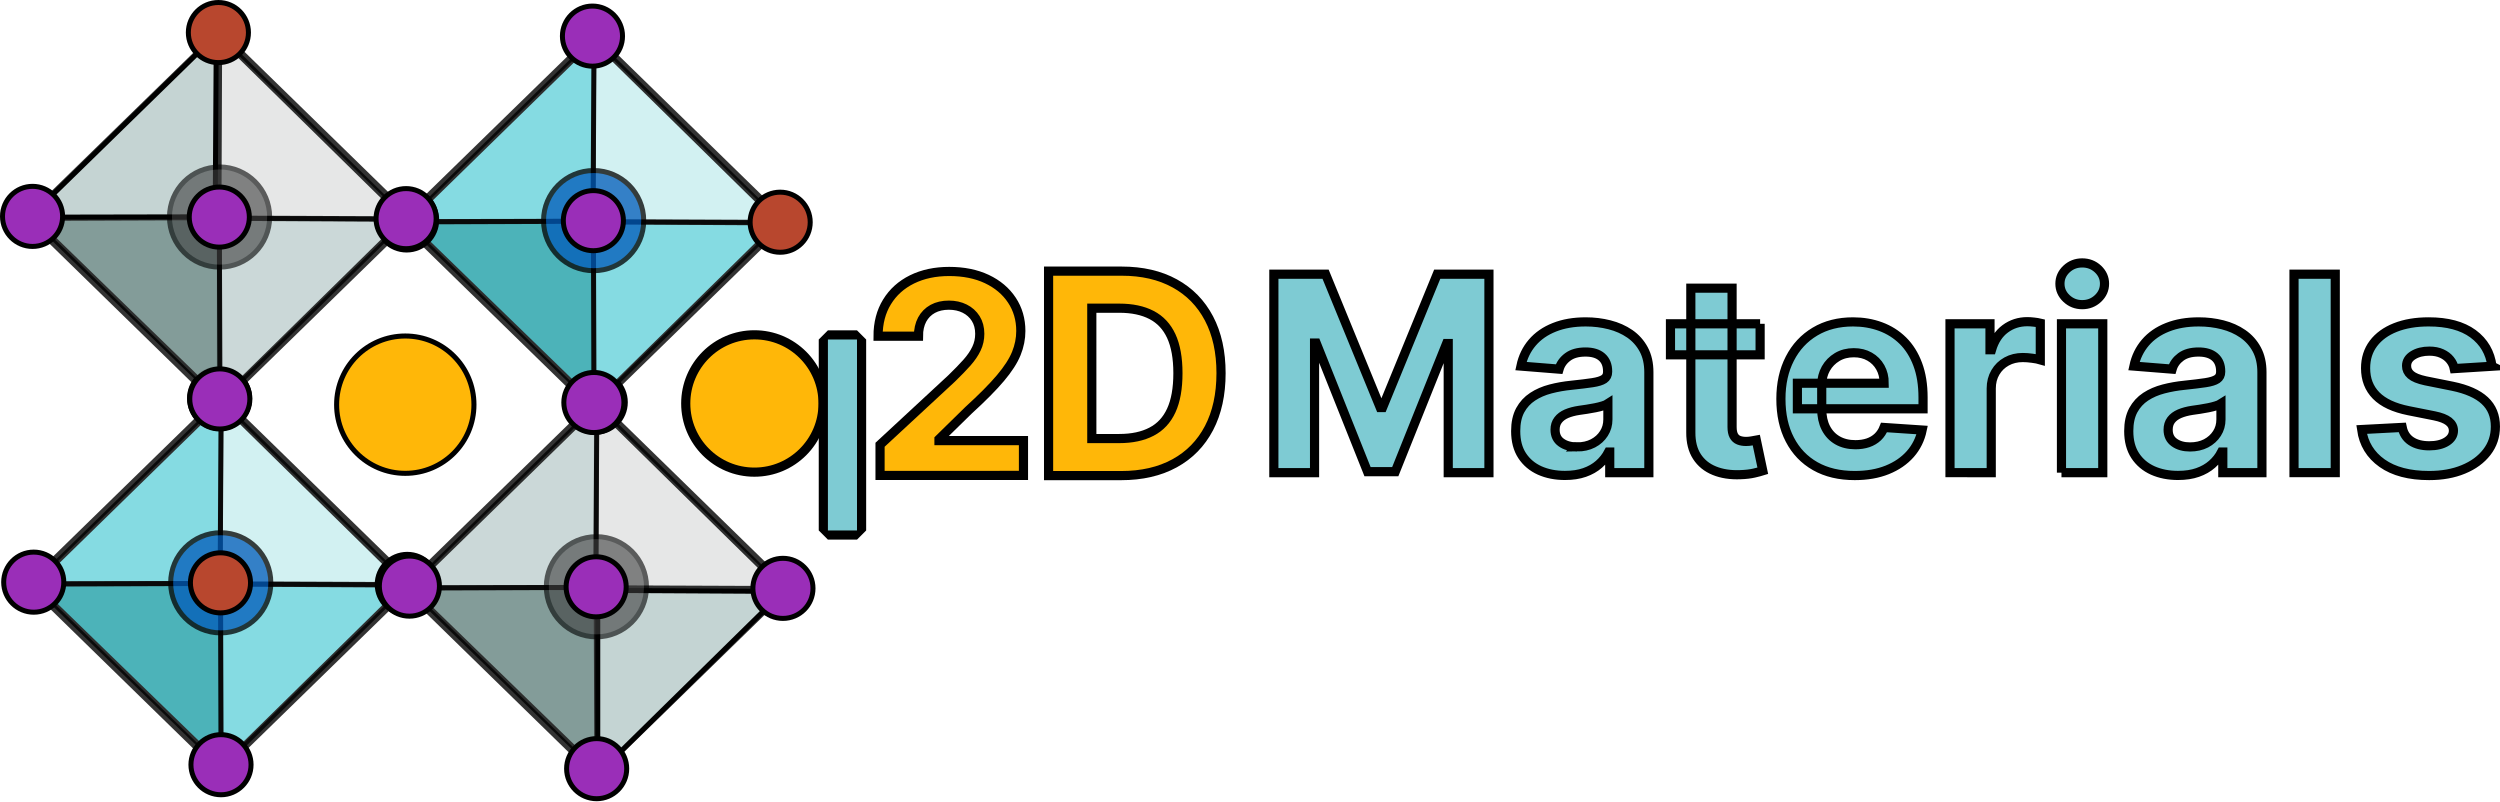
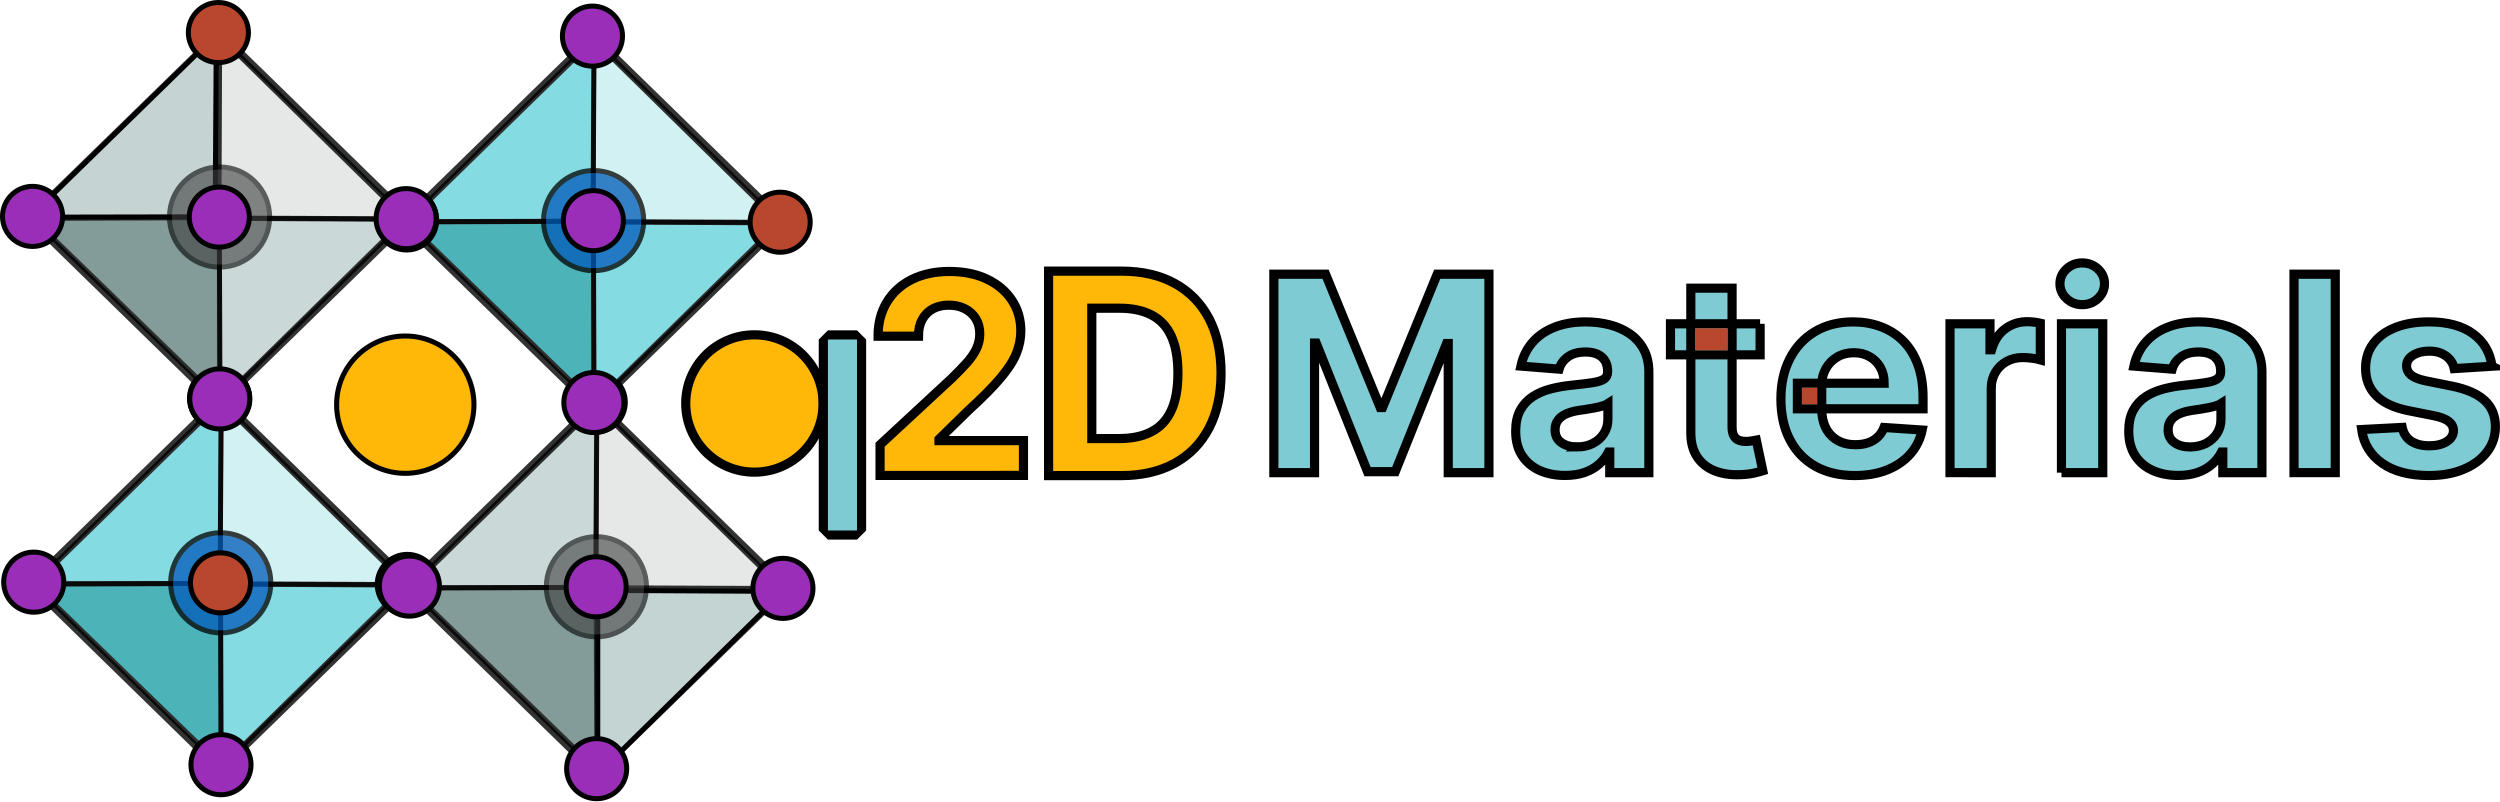
<svg xmlns="http://www.w3.org/2000/svg" viewBox="0 10 545.541 174.839" data-asc="0.96875" width="545.541" height="174.839" version="1.1" id="svg2" xml:space="preserve">
  <defs id="defs1" />
  <g id="g3" transform="matrix(0.4407087,0,0,0.4407087,1.179211,9.097678)">
    <g id="layer1">
      <path style="opacity:0.8;fill:#e2e9e8;fill-opacity:1;stroke:#000000;stroke-width:2.5;stroke-opacity:1" id="path1-1" d="M 137.451,193.138 67.621,262.085 -1.326,192.254 68.504,123.308 Z" transform="matrix(1.362821,-0.00825445,0.00846251,1.329316,12.15246,35.69714)" />
      <path style="opacity:0.802;fill:#6dd7e0;fill-opacity:1;stroke:#000000;stroke-width:2.48;stroke-dasharray:none;stroke-opacity:1" d="m 198.485,291.756 -91.966,90.416 v -90.932 z" id="path3" />
      <path style="opacity:0.802;fill:#cdf2f4;fill-opacity:1;stroke:#000000;stroke-width:2.48;stroke-dasharray:none;stroke-opacity:1" d="m 198.743,291.498 -92.433,-0.378 0.365,-90.055 z" id="path4" />
      <path style="opacity:0.802;fill:#6dd7e0;fill-opacity:1;stroke:#000000;stroke-width:2.48;stroke-dasharray:none;stroke-opacity:1" d="M 106.311,290.937 14.429,291.12 106.859,200.882 Z" id="path5" />
      <path style="opacity:0.802;fill:#26a5ad;fill-opacity:1;stroke:#000000;stroke-width:2.48;stroke-dasharray:none;stroke-opacity:1" d="M 106.859,381.358 14.064,291.303 106.494,290.937 Z" id="path6" />
      <circle style="opacity:0.751;fill:#005ab8;fill-opacity:1;stroke:#000000;stroke-width:2.48;stroke-dasharray:none;stroke-opacity:1" id="path2-3-2-5" cx="106.624" cy="290.624" r="24.798" />
      <circle style="opacity:1;fill:#b8472e;fill-opacity:1;stroke:#000000;stroke-width:2.48;stroke-dasharray:none;stroke-opacity:1" id="path2-3-2" cx="106.493" cy="290.646" r="14.879" />
      <circle style="opacity:1;fill:#9a2eb8;fill-opacity:1;stroke:#000000;stroke-width:2.48;stroke-dasharray:none;stroke-opacity:1" id="path2-0" cx="106.05" cy="199.274" r="14.879" />
      <circle style="opacity:1;fill:#9a2eb8;fill-opacity:1;stroke:#000000;stroke-width:2.48;stroke-dasharray:none;stroke-opacity:1" id="path2-1" cx="14.03" cy="290.3" r="14.879" />
      <circle style="opacity:1;fill:#9a2eb8;fill-opacity:1;stroke:#000000;stroke-width:2.48;stroke-dasharray:none;stroke-opacity:1" id="path2-3" cx="198.989" cy="291.416" r="14.879" />
      <circle style="opacity:1;fill:#9a2eb8;fill-opacity:1;stroke:#000000;stroke-width:2.48;stroke-dasharray:none;stroke-opacity:1" id="path2-6" cx="106.75" cy="380.691" r="14.879" />
    </g>
    <g id="g25">
      <path style="opacity:0.8;fill:#e2e9e8;fill-opacity:1;stroke:#000000;stroke-width:2.5;stroke-opacity:1" id="path16" d="M 137.451,193.138 67.621,262.085 -1.326,192.254 68.504,123.308 Z" transform="matrix(1.362821,-0.00825445,0.00846251,1.329316,198.1598,37.65715)" />
      <path style="opacity:1;fill:#c4d4d3;fill-opacity:1;stroke:#000000;stroke-width:2.48;stroke-dasharray:none;stroke-opacity:1" d="m 385.271,294.884 -91.966,90.416 v -90.932 z" id="path17" />
      <path style="opacity:0.802;fill:#e6e6e6;fill-opacity:1;stroke:#000000;stroke-width:2.48;stroke-dasharray:none;stroke-opacity:1" d="m 384.751,293.458 -92.433,-0.378 0.365,-90.055 z" id="path18" />
      <path style="opacity:0.802;fill:#c5d4d3;fill-opacity:1;stroke:#000000;stroke-width:2.48;stroke-dasharray:none;stroke-opacity:1" d="m 292.318,292.897 -91.882,0.183 92.43,-90.238 z" id="path19" />
      <path style="opacity:0.802;fill:#6b8985;fill-opacity:1;stroke:#000000;stroke-width:2.48;stroke-dasharray:none;stroke-opacity:1" d="m 292.866,383.318 -92.795,-90.055 92.43,-0.365 z" id="path20" />
      <circle style="opacity:0.608;fill:#3f3f3f;fill-opacity:1;stroke:#000000;stroke-width:2.48;stroke-dasharray:none;stroke-opacity:1" id="circle20" cx="292.632" cy="292.584" r="24.798" />
      <circle style="opacity:1;fill:#9a2eb8;fill-opacity:1;stroke:#000000;stroke-width:2.48;stroke-dasharray:none;stroke-opacity:1" id="circle21" cx="292.501" cy="292.606" r="14.879" />
      <circle style="opacity:1;fill:#b8472e;fill-opacity:1;stroke:#000000;stroke-width:2.48;stroke-dasharray:none;stroke-opacity:1" id="circle22" cx="292.058" cy="201.234" r="14.879" />
      <circle style="opacity:1;fill:#9a2eb8;fill-opacity:1;stroke:#000000;stroke-width:2.48;stroke-dasharray:none;stroke-opacity:1" id="circle23" cx="200.037" cy="292.26" r="14.879" />
      <circle style="opacity:1;fill:#9a2eb8;fill-opacity:1;stroke:#000000;stroke-width:2.48;stroke-dasharray:none;stroke-opacity:1" id="circle24" cx="384.996" cy="293.376" r="14.879" />
      <circle style="opacity:1;fill:#9a2eb8;fill-opacity:1;stroke:#000000;stroke-width:2.48;stroke-dasharray:none;stroke-opacity:1" id="circle25" cx="292.757" cy="382.651" r="14.879" />
    </g>
    <g id="g16">
      <path style="opacity:0.8;fill:#e2e9e8;fill-opacity:1;stroke:#000000;stroke-width:2.5;stroke-opacity:1" id="path7" d="M 137.451,193.138 67.621,262.085 -1.326,192.254 68.504,123.308 Z" transform="matrix(1.362821,-0.00825445,0.00846251,1.329316,196.7865,-143.6435)" />
      <path style="opacity:0.802;fill:#6dd7e0;fill-opacity:1;stroke:#000000;stroke-width:2.48;stroke-dasharray:none;stroke-opacity:1" d="m 383.119,112.416 -91.966,90.416 v -90.932 z" id="path8" />
      <path style="opacity:0.802;fill:#cdf2f4;fill-opacity:1;stroke:#000000;stroke-width:2.48;stroke-dasharray:none;stroke-opacity:1" d="m 383.377,112.157 -92.433,-0.378 0.365,-90.055 z" id="path9" />
      <path style="opacity:0.802;fill:#6dd7e0;fill-opacity:1;stroke:#000000;stroke-width:2.48;stroke-dasharray:none;stroke-opacity:1" d="m 290.945,111.597 -91.882,0.183 92.43,-90.238 z" id="path10" />
      <path style="opacity:0.802;fill:#26a5ad;fill-opacity:1;stroke:#000000;stroke-width:2.48;stroke-dasharray:none;stroke-opacity:1" d="m 291.493,202.017 -92.795,-90.055 92.43,-0.365 z" id="path11" />
      <circle style="opacity:0.751;fill:#005ab8;fill-opacity:1;stroke:#000000;stroke-width:2.48;stroke-dasharray:none;stroke-opacity:1" id="circle11" cx="291.258" cy="111.284" r="24.798" />
      <circle style="opacity:1;fill:#9a2eb8;fill-opacity:1;stroke:#000000;stroke-width:2.48;stroke-dasharray:none;stroke-opacity:1" id="circle12" cx="291.127" cy="111.305" r="14.879" />
      <circle style="opacity:1;fill:#9a2eb8;fill-opacity:1;stroke:#000000;stroke-width:2.48;stroke-dasharray:none;stroke-opacity:1" id="circle13" cx="290.684" cy="19.933" r="14.879" />
      <circle style="opacity:1;fill:#9a2eb8;fill-opacity:1;stroke:#000000;stroke-width:2.48;stroke-dasharray:none;stroke-opacity:1" id="circle14" cx="198.664" cy="110.96" r="14.879" />
      <circle style="opacity:1;fill:#b8472e;fill-opacity:1;stroke:#000000;stroke-width:2.48;stroke-dasharray:none;stroke-opacity:1" id="circle15" cx="383.623" cy="112.076" r="14.879" />
      <circle style="opacity:1;fill:#9a2eb8;fill-opacity:1;stroke:#000000;stroke-width:2.48;stroke-dasharray:none;stroke-opacity:1" id="circle16" cx="291.384" cy="201.35" r="14.879" />
    </g>
    <g id="g34" transform="translate(-0.5291666,-163.3524)">
      <path style="opacity:0.8;fill:#e2e9e8;fill-opacity:1;stroke:#000000;stroke-width:2.5;stroke-opacity:1" id="path25" d="M 137.451,193.138 67.621,262.085 -1.326,192.254 68.504,123.308 Z" transform="matrix(1.362821,-0.00825445,0.00846251,1.329316,12.09494,17.94221)" />
      <path style="opacity:0.802;fill:#c4d4d3;fill-opacity:1;stroke:#000000;stroke-width:2.48;stroke-dasharray:none;stroke-opacity:1" d="m 198.428,274.001 -91.966,90.416 v -90.932 z" id="path26" />
      <path style="opacity:0.802;fill:#e6e6e6;fill-opacity:1;stroke:#000000;stroke-width:2.48;stroke-dasharray:none;stroke-opacity:1" d="m 198.686,273.743 -92.433,-0.378 0.365,-90.055 z" id="path27" />
      <path style="opacity:1;fill:#c5d4d3;fill-opacity:1;stroke:#000000;stroke-width:2.48;stroke-dasharray:none;stroke-opacity:1" d="m 104.397,272.749 -91.882,0.183 92.43,-90.238 z" id="path28" />
      <path style="opacity:0.802;fill:#6b8985;fill-opacity:1;stroke:#000000;stroke-width:2.48;stroke-dasharray:none;stroke-opacity:1" d="M 106.801,363.603 14.006,273.548 106.436,273.182 Z" id="path29" />
      <circle style="opacity:0.608;fill:#3f3f3f;fill-opacity:1;stroke:#000000;stroke-width:2.48;stroke-dasharray:none;stroke-opacity:1" id="circle29" cx="106.567" cy="272.869" r="24.798" />
      <circle style="opacity:1;fill:#9a2eb8;fill-opacity:1;stroke:#000000;stroke-width:2.48;stroke-dasharray:none;stroke-opacity:1" id="circle30" cx="106.436" cy="272.891" r="14.879" />
      <circle style="opacity:1;fill:#b8472e;fill-opacity:1;stroke:#000000;stroke-width:2.48;stroke-dasharray:none;stroke-opacity:1" id="circle31" cx="105.993" cy="181.519" r="14.879" />
      <circle style="opacity:1;fill:#9a2eb8;fill-opacity:1;stroke:#000000;stroke-width:2.48;stroke-dasharray:none;stroke-opacity:1" id="circle32" cx="13.972" cy="272.546" r="14.879" />
      <circle style="opacity:1;fill:#9a2eb8;fill-opacity:1;stroke:#000000;stroke-width:2.48;stroke-dasharray:none;stroke-opacity:1" id="circle33" cx="198.931" cy="273.661" r="14.879" />
      <circle style="opacity:1;fill:#9a2eb8;fill-opacity:1;stroke:#000000;stroke-width:2.48;stroke-dasharray:none;stroke-opacity:1" id="circle34" cx="106.693" cy="362.936" r="14.879" />
    </g>
    <g id="layer2">
      <circle style="opacity:1;fill:#ffb708;fill-opacity:1;stroke:#000000;stroke-width:2.5;stroke-dasharray:none;stroke-opacity:1" id="path34" cx="198" cy="202.42" r="34" />
    </g>
  </g>
  <g fill="#000000" id="g2" transform="matrix(1.180419,0,0,1.180419,147.7746,55.59593)" style="stroke:#000000;stroke-width:1.439;stroke-dasharray:none;stroke-opacity:1">
    <path d="m 18.821,58.912 v -14.59 h -0.23 q -0.53,1.14 -1.5,2.25 -0.96,1.11 -2.5,1.83 -1.54,0.73 -3.74,0.73 -3.11,0 -5.62,-1.61 -2.51,-1.6 -3.98,-4.74 -1.46,-3.13 -1.46,-7.69 0,-4.69 1.51,-7.81 1.51,-3.11 4.02,-4.67 2.51,-1.55 5.51,-1.55 2.29,0 3.83,0.77 1.54,0.77 2.49,1.92 0.95,1.14 1.44,2.25 h 0.32 v -4.59 h 7.46 v 37.5 h -7.55 m -5.57,-15.8 q 1.83,0 3.1,-1 1.27,-1 1.95,-2.82 0.68,-1.81 0.68,-4.24 0,-2.43 -0.67,-4.22 -0.68,-1.8 -1.95,-2.77 -1.28,-0.98 -3.11,-0.98 -1.87,0 -3.14,1.01 -1.28,1.01 -1.94,2.81 -0.66,1.79 -0.66,4.15 0,2.38 0.67,4.2 0.67,1.82 1.93,2.84 1.27,1.02 3.14,1.02 z m 19.1,5.58 v -5.54 l 12.95,-11.99 q 1.65,-1.6 2.78,-2.87 1.12,-1.28 1.71,-2.52 0.59,-1.23 0.59,-2.67 0,-1.6 -0.73,-2.76 -0.73,-1.16 -1.99,-1.79 -1.26,-0.63 -2.86,-0.63 -1.67,0 -2.91,0.67 -1.24,0.68 -1.92,1.94 -0.67,1.26 -0.67,3 h -7.3 q 0,-3.57 1.61,-6.2 1.62,-2.63 4.53,-4.07 2.91,-1.43 6.71,-1.43 3.91,0 6.81,1.37 2.91,1.38 4.52,3.81 1.62,2.43 1.62,5.58 0,2.06 -0.81,4.06 -0.81,2.01 -2.87,4.45 -2.06,2.44 -5.8,5.85 l -5.31,5.2 v 0.25 h 15.27 v 6.29 z m 44.61,0 h -12.89 v -36.37 h 12.99 q 5.49,0 9.45,2.18 3.96,2.17 6.1,6.24 2.14,4.07 2.14,9.73 0,5.68 -2.14,9.77 -2.14,4.08 -6.13,6.26 -3.98,2.19 -9.52,2.19 m -5.21,-6.59 h 4.89 q 3.41,0 5.74,-1.22 2.34,-1.21 3.52,-3.78 1.18,-2.56 1.18,-6.63 0,-4.03 -1.18,-6.59 -1.18,-2.55 -3.51,-3.76 -2.33,-1.21 -5.74,-1.21 h -4.9 z" id="path1" style="display:none;fill:#ffb708;fill-opacity:1;stroke:#000000;stroke-width:1.439;stroke-dasharray:none;stroke-opacity:1" />
    <path d="M 82.051,49.294 H 68.655 V 11.497 H 82.165 q 5.695,0 9.81,2.266 4.115,2.255 6.339,6.485 2.224,4.23 2.224,10.112 0,5.903 -2.224,10.153 -2.224,4.24 -6.36,6.506 -4.147,2.276 -9.904,2.276 M 76.647,42.445 h 5.071 q 3.544,0 5.965,-1.268 2.432,-1.257 3.658,-3.928 1.226,-2.66 1.226,-6.89 0,-4.188 -1.226,-6.848 -1.226,-2.65 -3.648,-3.907 -2.411,-1.257 -5.955,-1.257 h -5.092 z" id="path1-8" style="fill:#ffb708;fill-opacity:1;stroke:#000000;stroke-width:1.694;stroke-dasharray:none;stroke-opacity:1" />
    <path d="M 37.5,49.261 V 43.593 L 50.737,31.329 q 1.688,-1.637 2.844,-2.936 1.156,-1.309 1.749,-2.578 0.604,-1.258 0.604,-2.731 0,-1.637 -0.747,-2.823 -0.747,-1.187 -2.036,-1.831 -1.289,-0.644 -2.926,-0.644 -1.708,0 -2.977,0.685 -1.268,0.696 -1.964,1.984 -0.685,1.289 -0.685,3.069 h -7.467 q 0,-3.652 1.657,-6.342 1.647,-2.69 4.624,-4.163 2.987,-1.463 6.874,-1.463 3.989,0 6.956,1.401 2.977,1.412 4.624,3.897 1.657,2.486 1.657,5.708 0,2.107 -0.829,4.153 -0.829,2.056 -2.936,4.552 -2.107,2.496 -5.933,5.984 l -5.432,5.319 v 0.256 h 15.62 v 6.434 z" id="path1-0" style="fill:#ffb708;fill-opacity:1;stroke:#000000;stroke-width:1.694;stroke-dasharray:none;stroke-opacity:1" />
    <path d="m 110.301,12.064 h 9.562 l 10.107,24.652 h 0.424 l 10.107,-24.652 h 9.562 v 36.685 h -7.525 V 24.874 h -0.303 l -9.492,23.694 h -5.124 l -9.492,-23.784 h -0.303 v 23.966 h -7.525 z m 53.833,37.2 q -2.633,0 -4.69,-0.918 -2.058,-0.928 -3.248,-2.744 -1.19,-1.816 -1.19,-4.539 0,-2.29 0.837,-3.853 0.847,-1.553 2.3,-2.502 1.442,-0.948 3.298,-1.432 1.856,-0.484 3.893,-0.686 2.401,-0.252 3.873,-0.474 1.463,-0.222 2.128,-0.666 0.666,-0.454 0.666,-1.331 V 30.018 q 0,-1.705 -1.069,-2.643 -1.059,-0.928 -3.016,-0.928 -2.058,0 -3.278,0.908 -1.22,0.898 -1.614,2.259 l -7.051,-0.565 q 0.535,-2.512 2.108,-4.347 1.574,-1.836 4.075,-2.824 2.502,-0.999 5.8,-0.999 2.29,0 4.388,0.535 2.108,0.535 3.752,1.664 1.634,1.13 2.582,2.895 0.948,1.765 0.948,4.216 v 18.56 h -7.232 v -3.813 h -0.212 q -0.666,1.281 -1.775,2.259 -1.11,0.978 -2.673,1.523 -1.553,0.545 -3.601,0.545 m 2.189,-5.265 q 1.684,0 2.976,-0.666 1.291,-0.676 2.017,-1.826 0.736,-1.14 0.736,-2.592 v -2.915 q -0.353,0.232 -0.978,0.414 -0.615,0.192 -1.382,0.343 -0.777,0.151 -1.543,0.272 -0.767,0.111 -1.392,0.202 -1.352,0.202 -2.35,0.625 -0.999,0.434 -1.553,1.16 -0.565,0.726 -0.565,1.795 0,1.563 1.14,2.37 1.14,0.817 2.895,0.817 z m 33.871,-22.766 v 5.739 h -16.572 v -5.739 h 16.572 m -12.81,-6.587 h 7.626 v 25.651 q 0,1.049 0.323,1.634 0.323,0.585 0.908,0.817 0.585,0.232 1.352,0.232 0.535,0 1.079,-0.101 0.535,-0.101 0.817,-0.151 l 1.2,5.679 q -0.575,0.182 -1.614,0.424 -1.029,0.242 -2.522,0.293 -2.754,0.111 -4.821,-0.736 -2.068,-0.837 -3.218,-2.612 -1.15,-1.775 -1.13,-4.479 z m 30.301,34.638 q -4.247,0 -7.293,-1.725 -3.056,-1.735 -4.7,-4.912 -1.654,-3.177 -1.654,-7.525 0,-4.247 1.654,-7.454 1.644,-3.208 4.64,-4.993 3.006,-1.795 7.051,-1.795 2.723,0 5.074,0.867 2.36,0.867 4.125,2.602 1.765,1.745 2.744,4.368 0.988,2.623 0.988,6.133 v 2.098 h -23.23 v -4.731 h 16.048 q 0,-1.644 -0.716,-2.925 -0.716,-1.271 -1.977,-1.987 -1.261,-0.726 -2.925,-0.726 -1.745,0 -3.076,0.797 -1.331,0.797 -2.088,2.128 -0.746,1.331 -0.767,2.965 v 4.489 q 0,2.048 0.756,3.53 0.767,1.493 2.159,2.29 1.402,0.807 3.319,0.807 1.271,0 2.33,-0.353 1.049,-0.363 1.806,-1.079 0.746,-0.716 1.15,-1.755 l 7.051,0.474 q -0.535,2.542 -2.189,4.428 -1.664,1.886 -4.267,2.935 -2.602,1.049 -6.012,1.049 z m 17.611,-0.535 V 21.233 h 7.394 v 4.801 h 0.282 q 0.756,-2.562 2.532,-3.873 1.775,-1.321 4.085,-1.321 0.565,0 1.231,0.081 0.666,0.071 1.17,0.192 v 6.768 q -0.545,-0.161 -1.493,-0.282 -0.948,-0.131 -1.735,-0.131 -1.684,0 -2.996,0.726 -1.321,0.726 -2.078,2.017 -0.767,1.291 -0.767,2.976 v 15.564 z m 20.607,0 V 21.233 h 7.636 v 27.517 h -7.636 m 3.833,-31.057 q -1.695,0 -2.905,-1.14 -1.21,-1.14 -1.21,-2.734 0,-1.574 1.21,-2.713 1.21,-1.13 2.905,-1.13 1.705,0 2.915,1.13 1.21,1.14 1.21,2.713 0,1.594 -1.21,2.734 -1.21,1.14 -2.915,1.14 z m 17.732,31.571 q -2.633,0 -4.69,-0.918 -2.058,-0.928 -3.248,-2.744 -1.19,-1.816 -1.19,-4.539 0,-2.29 0.837,-3.853 0.847,-1.553 2.29,-2.502 1.452,-0.948 3.308,-1.432 1.856,-0.484 3.893,-0.686 2.401,-0.252 3.873,-0.474 1.463,-0.222 2.128,-0.666 0.666,-0.454 0.666,-1.331 V 30.018 q 0,-1.705 -1.069,-2.643 -1.069,-0.928 -3.016,-0.928 -2.058,0 -3.278,0.908 -1.221,0.898 -1.614,2.259 l -7.061,-0.565 q 0.545,-2.512 2.118,-4.347 1.574,-1.836 4.075,-2.824 2.502,-0.999 5.79,-0.999 2.3,0 4.398,0.535 2.108,0.535 3.742,1.664 1.644,1.13 2.592,2.895 0.948,1.765 0.948,4.216 v 18.56 h -7.232 v -3.813 h -0.222 q -0.656,1.281 -1.765,2.259 -1.11,0.978 -2.673,1.523 -1.553,0.545 -3.601,0.545 m 2.189,-5.265 q 1.684,0 2.976,-0.666 1.281,-0.676 2.017,-1.826 0.736,-1.14 0.736,-2.592 v -2.915 q -0.363,0.232 -0.978,0.414 -0.615,0.192 -1.382,0.343 -0.777,0.151 -1.543,0.272 -0.767,0.111 -1.402,0.202 -1.342,0.202 -2.34,0.625 -1.009,0.434 -1.563,1.16 -0.555,0.726 -0.555,1.795 0,1.563 1.14,2.37 1.14,0.817 2.895,0.817 z m 26.861,-31.935 v 36.685 h -7.626 V 12.064 Z m 28.979,17.016 -6.98,0.434 q -0.182,-0.898 -0.777,-1.624 -0.585,-0.726 -1.543,-1.16 -0.958,-0.444 -2.29,-0.444 -1.775,0 -2.986,0.746 -1.22,0.746 -1.22,1.977 0,0.989 0.787,1.664 0.787,0.686 2.703,1.099 l 4.983,0.999 q 4.015,0.827 5.981,2.653 1.967,1.826 1.967,4.801 0,2.703 -1.584,4.741 -1.584,2.048 -4.337,3.177 -2.744,1.14 -6.324,1.14 -5.467,0 -8.695,-2.28 -3.238,-2.29 -3.793,-6.224 l 7.505,-0.393 q 0.343,1.664 1.644,2.532 1.311,0.867 3.349,0.867 2.007,0 3.238,-0.777 1.231,-0.787 1.241,-2.017 -0.01,-1.039 -0.878,-1.715 -0.857,-0.666 -2.643,-1.029 l -4.771,-0.948 q -4.025,-0.807 -5.992,-2.794 -1.957,-1.987 -1.957,-5.064 0,-2.653 1.442,-4.569 1.442,-1.916 4.065,-2.955 2.623,-1.039 6.153,-1.039 5.205,0 8.211,2.199 2.996,2.209 3.5,6.002 z" id="path1-9" style="fill:#7ecbd3;fill-opacity:1;stroke:#000000;stroke-width:1.694;stroke-dasharray:none;stroke-opacity:1" />
    <g id="layer2-6" transform="matrix(0.3733493,0,0,0.3733493,-59.64847,-39.6108)" style="stroke-width:4.538;stroke-dasharray:none">
      <circle style="opacity:1;fill:#ffb708;fill-opacity:1;stroke:#000000;stroke-width:4.538;stroke-dasharray:none;stroke-opacity:1" id="path34-9" cx="198" cy="202.42" r="34" />
    </g>
    <rect style="opacity:1;fill:#7ecbd3;fill-opacity:1;stroke:#000000;stroke-width:3.389;stroke-linecap:butt;stroke-miterlimit:0;stroke-dasharray:none;stroke-opacity:1;paint-order:stroke fill markers" id="rect10" width="5.375" height="35.303" x="27.863" y="24.134" />
+     <rect style="fill:#b8472e;fill-opacity:1;stroke:#000000;stroke-width:0;stroke-miterlimit:0;stroke-dasharray:none;paint-order:stroke fill markers" id="rect1" width="5.988" height="4.055" x="188.182" y="22.074" />
+     <rect style="fill:#b8472e;fill-opacity:1;stroke:#000000;stroke-width:0;stroke-miterlimit:0;stroke-dasharray:none;stroke-opacity:1;paint-order:stroke fill markers" id="rect1-7" width="2.835" height="3.066" x="207.91" y="33.045" />
  </g>
</svg>
